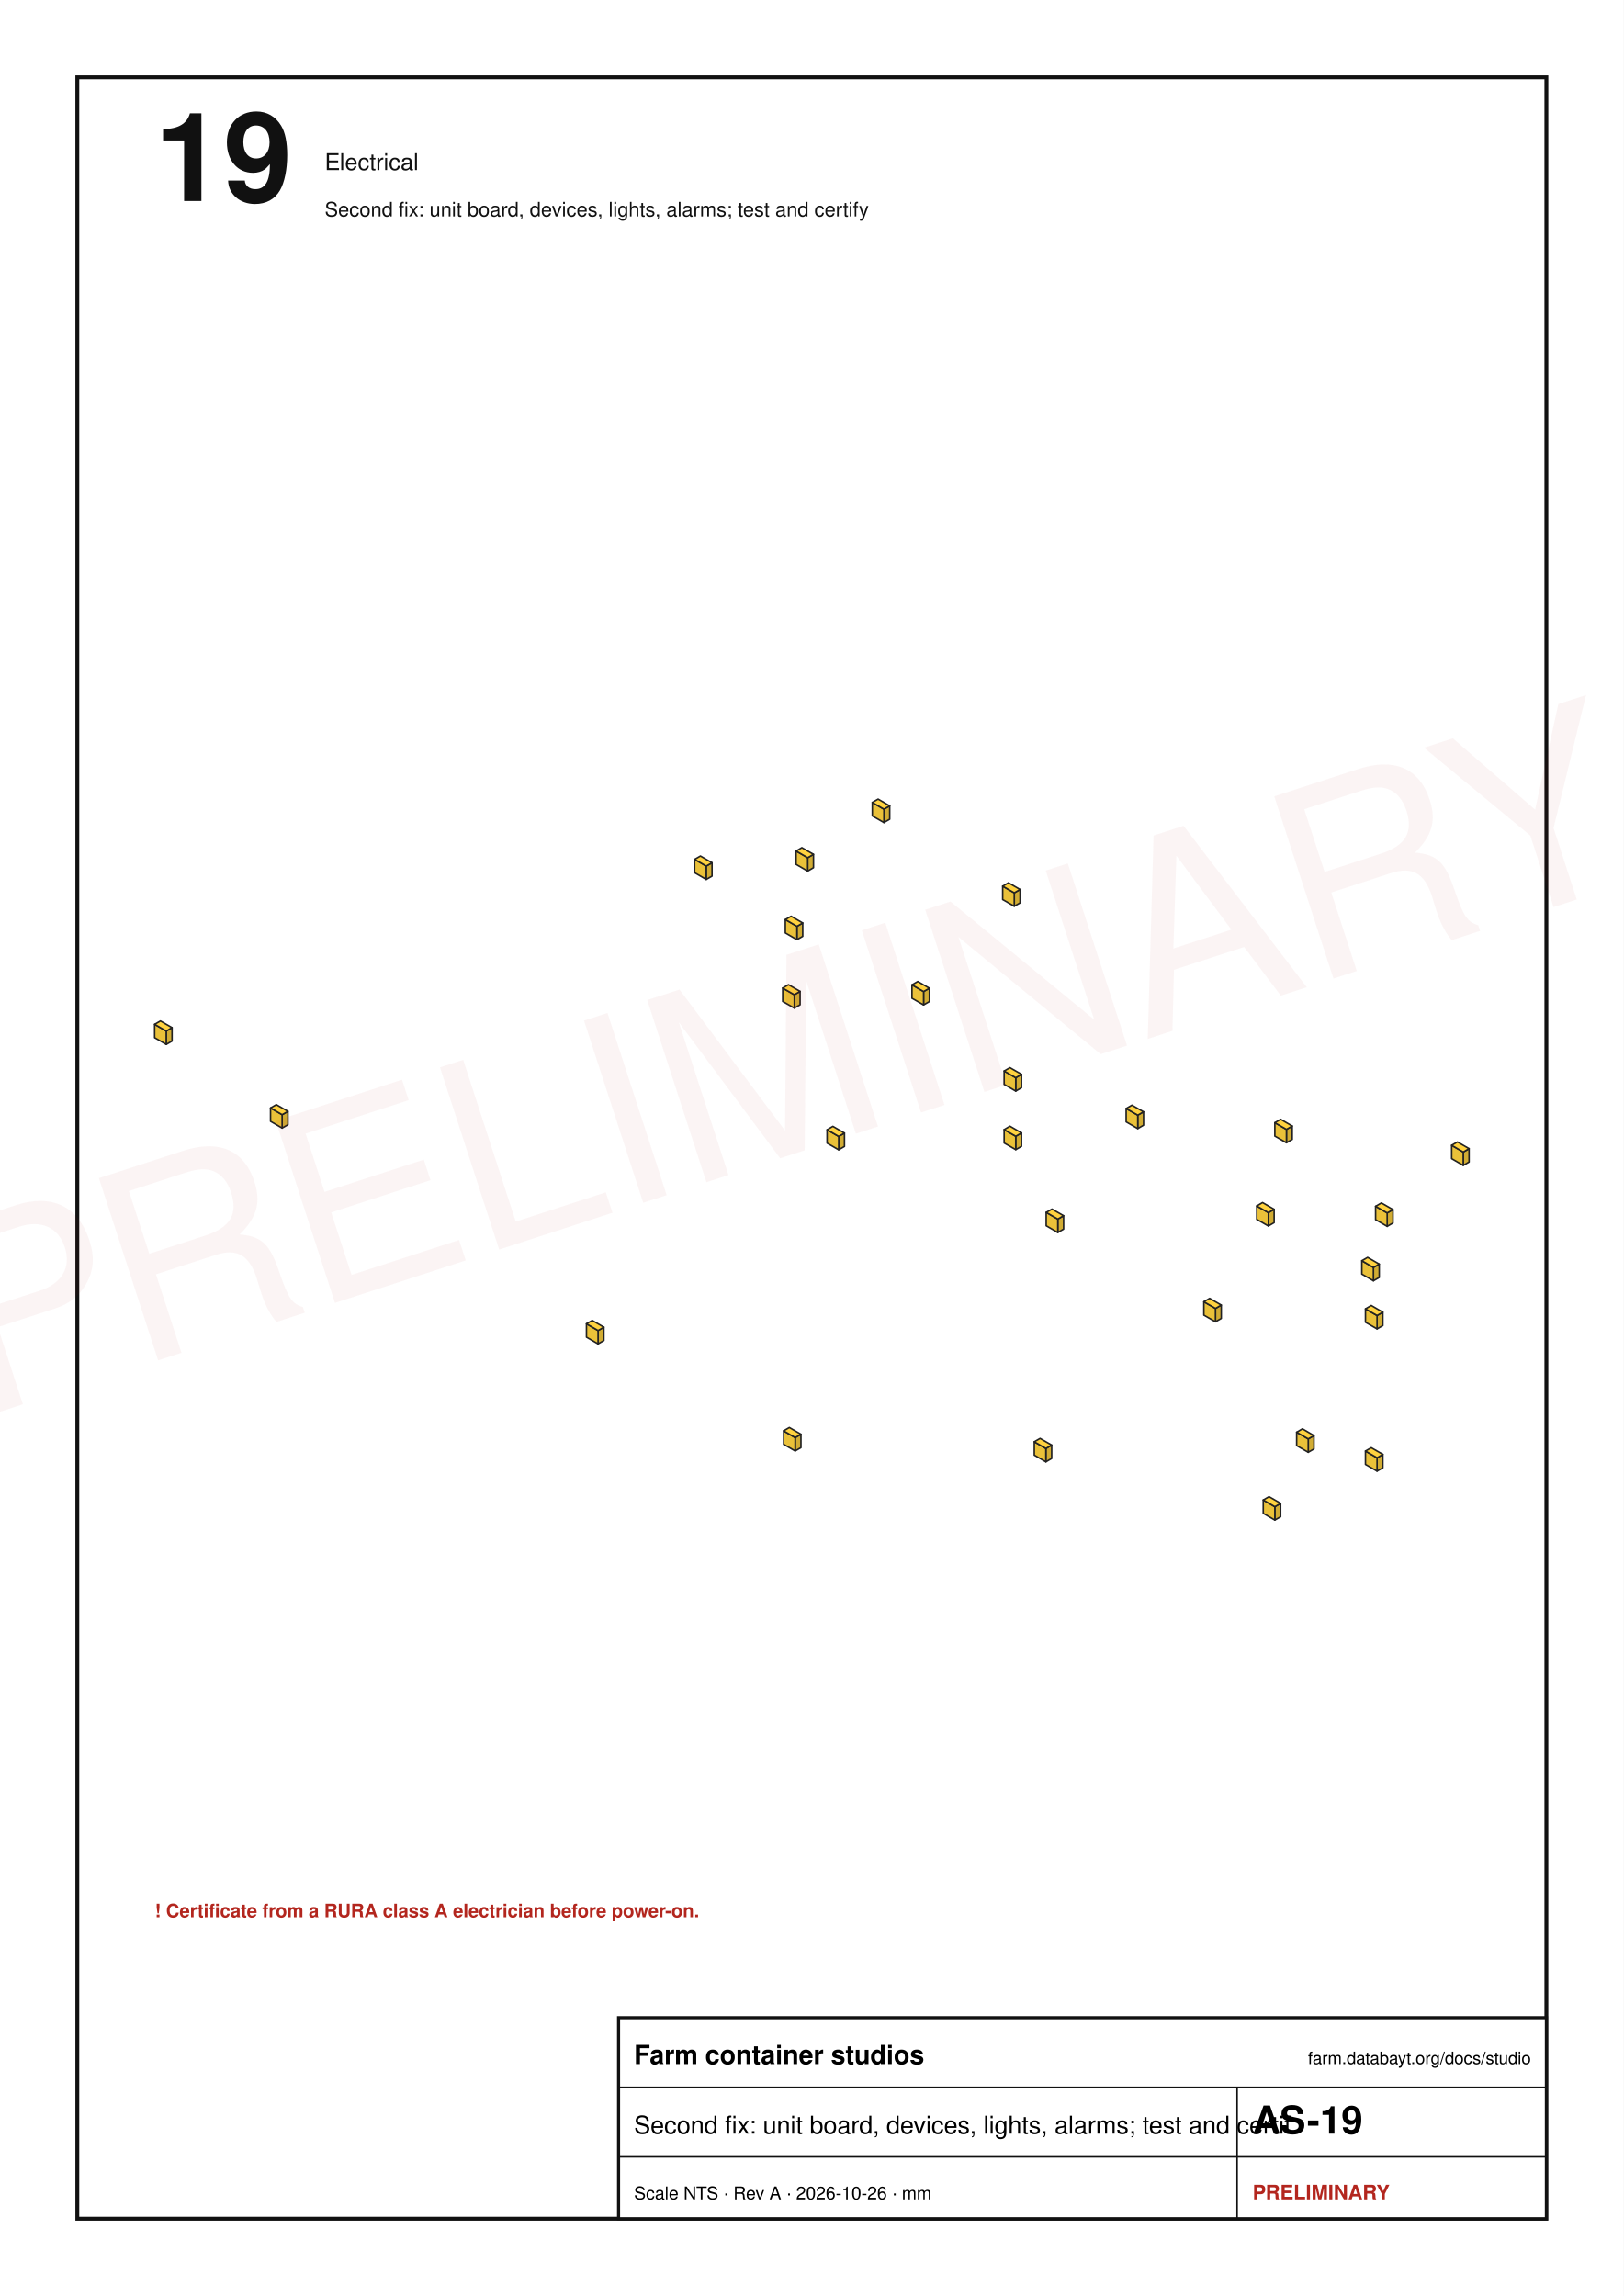
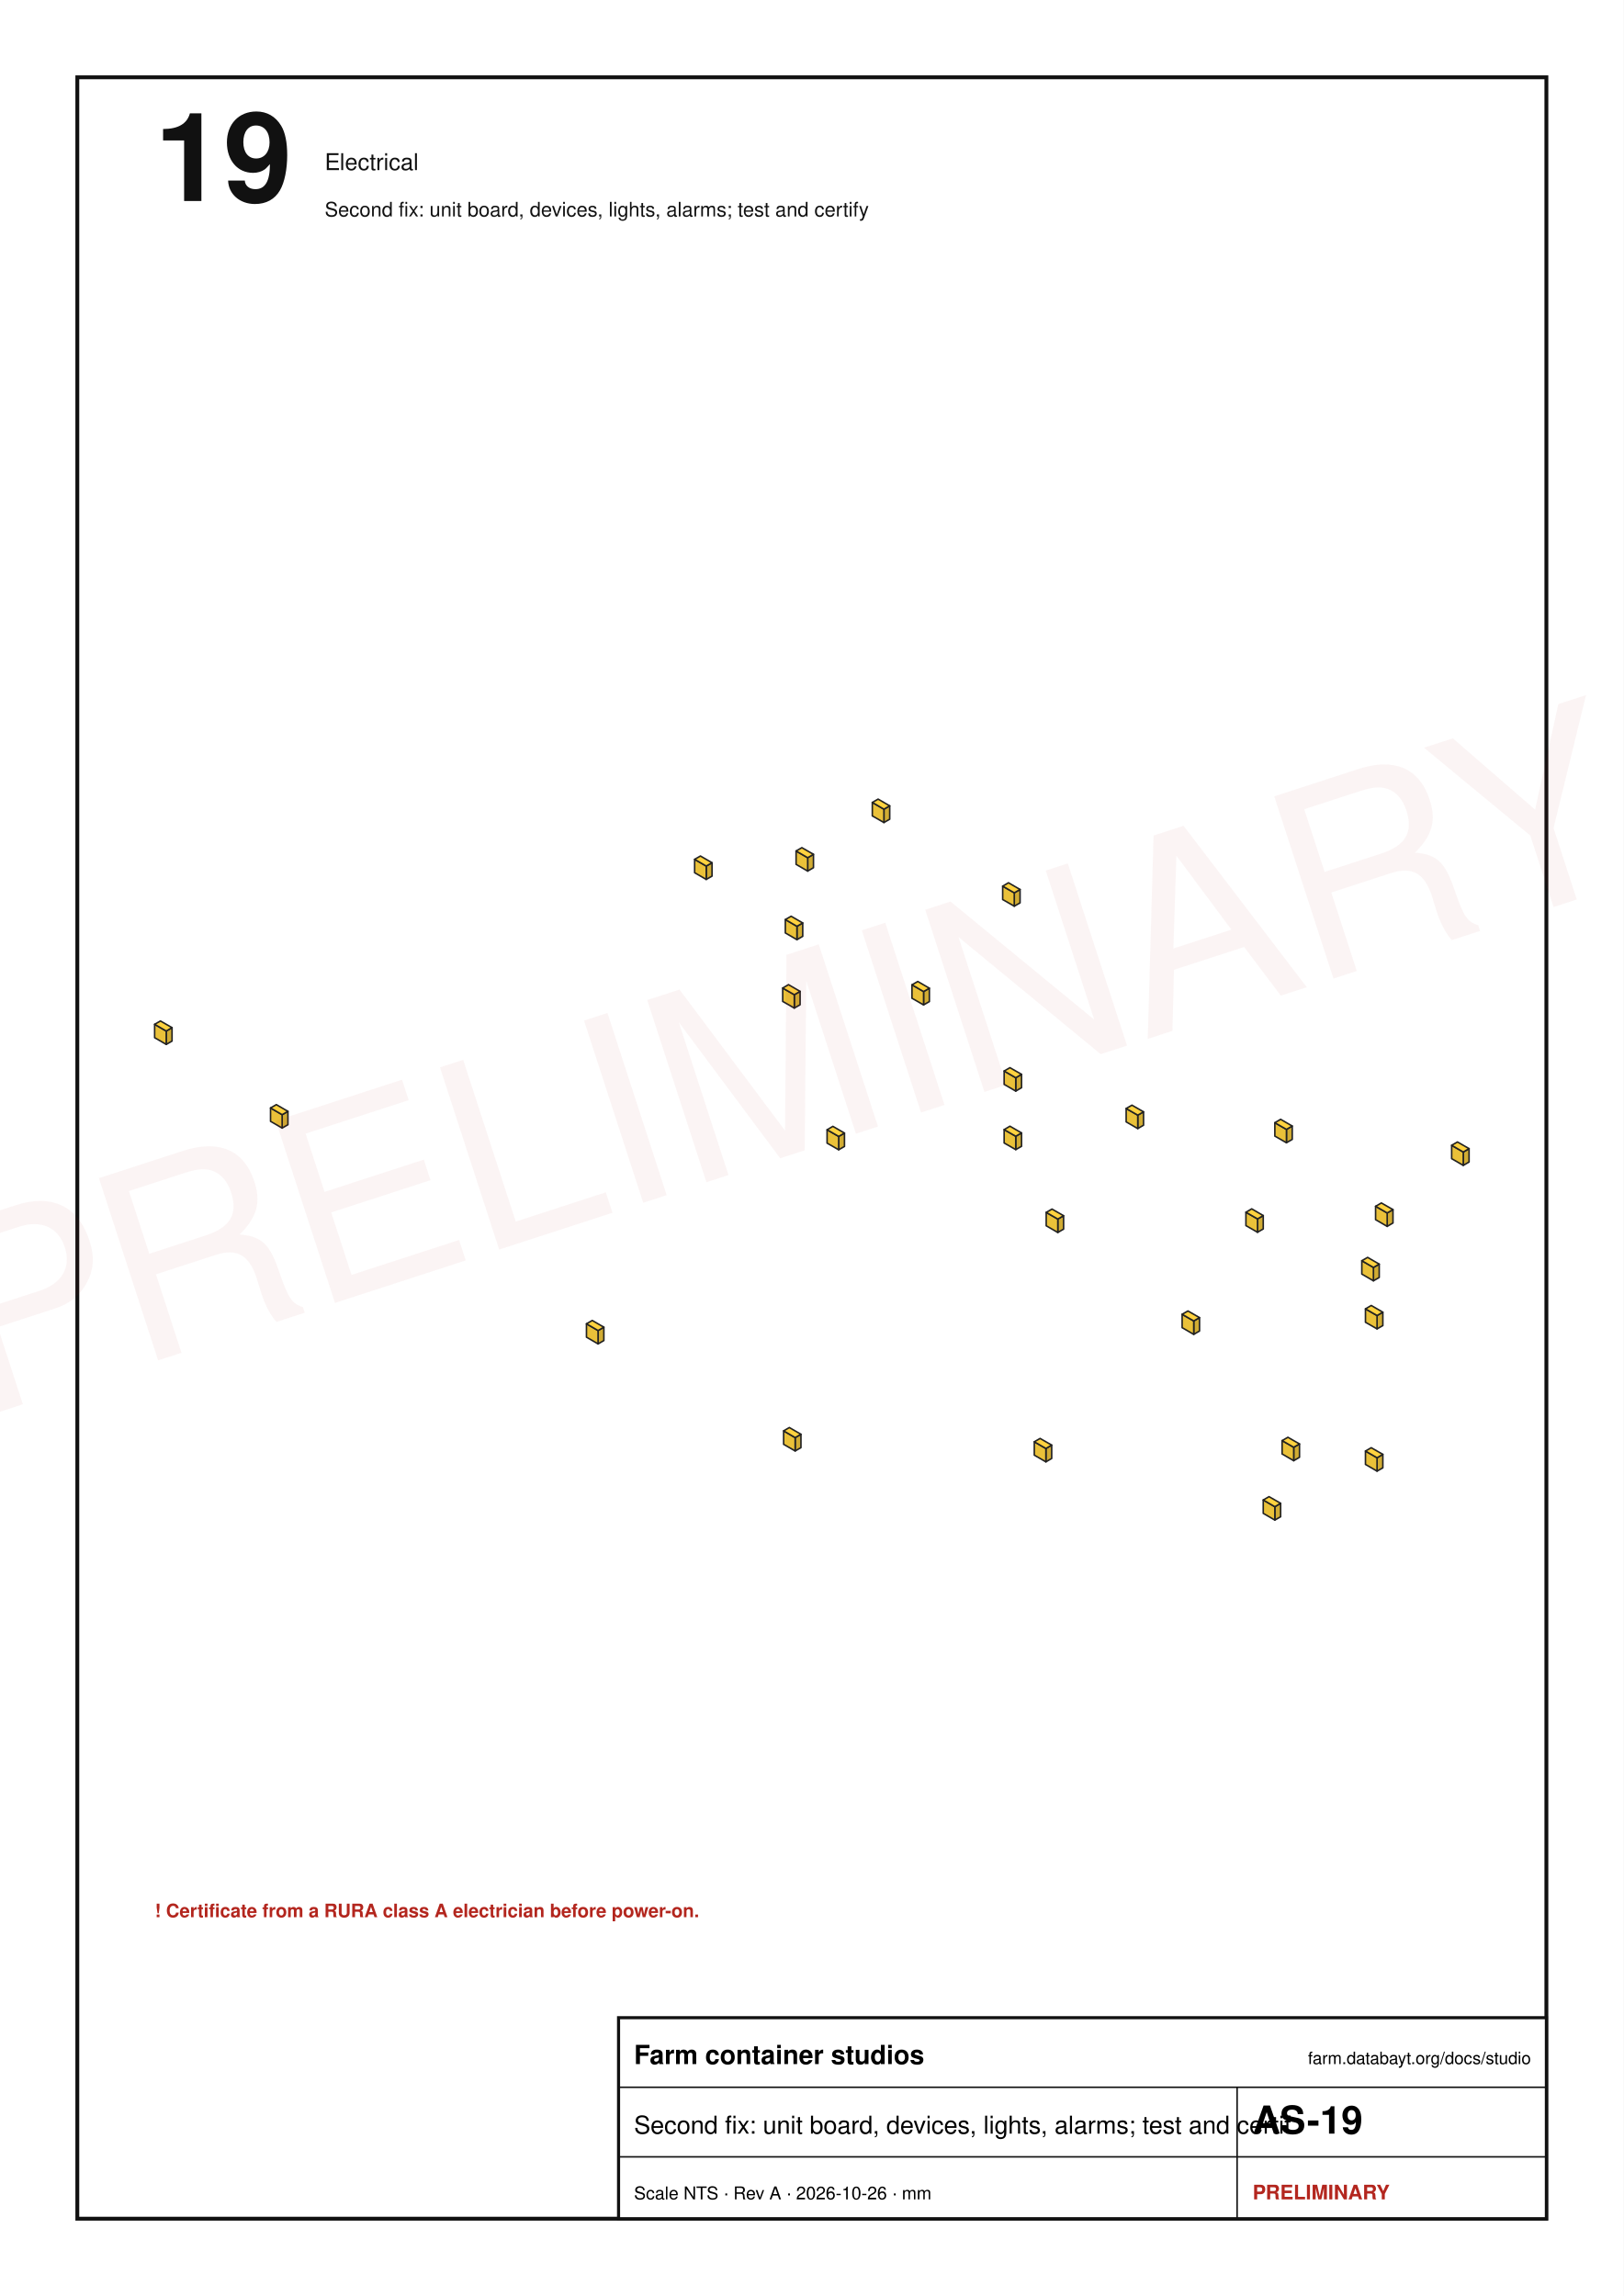
<svg xmlns="http://www.w3.org/2000/svg" width="210mm" height="297mm" viewBox="0 0 210 297" font-family="Helvetica, Arial, sans-serif">
  <rect x="0" y="0" width="210" height="297" fill="#fff" />
  <rect x="10" y="10" width="190" height="277" fill="none" stroke="#111" stroke-width="0.5" />
  <text x="20" y="26" font-size="16" text-anchor="start" font-weight="bold" fill="#111">19</text>
  <text x="42" y="22" font-size="3" text-anchor="start" font-weight="normal" fill="#111">Electrical</text>
  <text x="42" y="28" font-size="2.6" text-anchor="start" font-weight="normal" fill="#111">Second fix: unit board, devices, lights, alarms; test and certify</text>
  <polygon points="103.48,129.97 102.73,130.4 102.73,128.67 103.48,128.24" fill="#d1ac33" stroke="#222" stroke-width="0.2" stroke-linejoin="round" />
  <polygon points="101.23,129.54 102.73,130.4 102.73,128.67 101.23,127.81" fill="#eac139" stroke="#222" stroke-width="0.2" stroke-linejoin="round" />
  <polygon points="101.98,127.37 103.48,128.24 102.73,128.67 101.23,127.81" fill="#ffd23f" stroke="#222" stroke-width="0.2" stroke-linejoin="round" />
  <polygon points="103.82,121.12 103.07,121.55 103.07,119.82 103.82,119.39" fill="#d1ac33" stroke="#222" stroke-width="0.2" stroke-linejoin="round" />
  <polygon points="101.57,120.68 103.07,121.55 103.07,119.82 101.57,118.95" fill="#eac139" stroke="#222" stroke-width="0.2" stroke-linejoin="round" />
  <polygon points="102.32,118.52 103.82,119.39 103.07,119.82 101.57,118.95" fill="#ffd23f" stroke="#222" stroke-width="0.2" stroke-linejoin="round" />
  <polygon points="137.56,158.99 136.81,159.43 136.81,157.69 137.56,157.26" fill="#d1ac33" stroke="#222" stroke-width="0.2" stroke-linejoin="round" />
  <polygon points="135.31,158.56 136.81,159.43 136.81,157.69 135.31,156.83" fill="#eac139" stroke="#222" stroke-width="0.2" stroke-linejoin="round" />
  <polygon points="136.06,156.4 137.56,157.26 136.81,157.69 135.31,156.83" fill="#ffd23f" stroke="#222" stroke-width="0.2" stroke-linejoin="round" />
  <polygon points="132.12,148.28 131.37,148.71 131.37,146.98 132.12,146.55" fill="#d1ac33" stroke="#222" stroke-width="0.2" stroke-linejoin="round" />
  <polygon points="129.87,147.85 131.37,148.71 131.37,146.98 129.87,146.12" fill="#eac139" stroke="#222" stroke-width="0.2" stroke-linejoin="round" />
  <polygon points="130.62,145.68 132.12,146.55 131.37,146.98 129.87,146.12" fill="#ffd23f" stroke="#222" stroke-width="0.2" stroke-linejoin="round" />
  <polygon points="132.12,140.7 131.37,141.14 131.37,139.41 132.12,138.97" fill="#d1ac33" stroke="#222" stroke-width="0.2" stroke-linejoin="round" />
  <polygon points="129.87,140.27 131.37,141.14 131.37,139.41 129.87,138.54" fill="#eac139" stroke="#222" stroke-width="0.2" stroke-linejoin="round" />
  <polygon points="130.62,138.11 132.12,138.97 131.37,139.41 129.87,138.54" fill="#ffd23f" stroke="#222" stroke-width="0.2" stroke-linejoin="round" />
  <polygon points="115.07,105.97 114.32,106.4 114.32,104.67 115.07,104.24" fill="#d1ac33" stroke="#222" stroke-width="0.2" stroke-linejoin="round" />
  <polygon points="112.82,105.54 114.32,106.4 114.32,104.67 112.82,103.8" fill="#eac139" stroke="#222" stroke-width="0.2" stroke-linejoin="round" />
  <polygon points="113.57,103.37 115.07,104.24 114.32,104.67 112.82,103.8" fill="#ffd23f" stroke="#222" stroke-width="0.2" stroke-linejoin="round" />
  <polygon points="37.24,145.49 36.49,145.92 36.49,144.19 37.24,143.76" fill="#d1ac33" stroke="#222" stroke-width="0.2" stroke-linejoin="round" />
  <polygon points="34.99,145.05 36.49,145.92 36.49,144.19 34.99,143.32" fill="#eac139" stroke="#222" stroke-width="0.2" stroke-linejoin="round" />
  <polygon points="35.74,142.89 37.24,143.76 36.49,144.19 34.99,143.32" fill="#ffd23f" stroke="#222" stroke-width="0.2" stroke-linejoin="round" />
  <polygon points="78.1,173.41 77.35,173.84 77.35,172.11 78.1,171.68" fill="#d1ac33" stroke="#222" stroke-width="0.2" stroke-linejoin="round" />
  <polygon points="75.85,172.97 77.35,173.84 77.35,172.11 75.85,171.24" fill="#eac139" stroke="#222" stroke-width="0.2" stroke-linejoin="round" />
  <polygon points="76.6,170.81 78.1,171.68 77.35,172.11 75.85,171.24" fill="#ffd23f" stroke="#222" stroke-width="0.2" stroke-linejoin="round" />
  <polygon points="22.25,134.67 21.5,135.1 21.5,133.37 22.25,132.93" fill="#d1ac33" stroke="#222" stroke-width="0.2" stroke-linejoin="round" />
  <polygon points="20,134.23 21.5,135.1 21.5,133.37 20,132.5" fill="#eac139" stroke="#222" stroke-width="0.2" stroke-linejoin="round" />
  <polygon points="20.75,132.07 22.25,132.93 21.5,133.37 20,132.5" fill="#ffd23f" stroke="#222" stroke-width="0.2" stroke-linejoin="round" />
  <polygon points="131.93,116.79 131.18,117.22 131.18,115.49 131.93,115.06" fill="#d1ac33" stroke="#222" stroke-width="0.2" stroke-linejoin="round" />
  <polygon points="129.68,116.36 131.18,117.22 131.18,115.49 129.68,114.63" fill="#eac139" stroke="#222" stroke-width="0.2" stroke-linejoin="round" />
  <polygon points="130.43,114.19 131.93,115.06 131.18,115.49 129.68,114.63" fill="#ffd23f" stroke="#222" stroke-width="0.2" stroke-linejoin="round" />
  <polygon points="92.09,113.33 91.34,113.76 91.34,112.03 92.09,111.6" fill="#d1ac33" stroke="#222" stroke-width="0.2" stroke-linejoin="round" />
  <polygon points="89.84,112.89 91.34,113.76 91.34,112.03 89.84,111.16" fill="#eac139" stroke="#222" stroke-width="0.2" stroke-linejoin="round" />
  <polygon points="90.59,110.73 92.09,111.6 91.34,112.03 89.84,111.16" fill="#ffd23f" stroke="#222" stroke-width="0.2" stroke-linejoin="round" />
  <polygon points="178.85,189.87 178.1,190.3 178.1,188.57 178.85,188.13" fill="#d1ac33" stroke="#222" stroke-width="0.2" stroke-linejoin="round" />
  <polygon points="176.6,189.43 178.1,190.3 178.1,188.57 176.6,187.7" fill="#eac139" stroke="#222" stroke-width="0.2" stroke-linejoin="round" />
  <polygon points="177.35,187.27 178.85,188.13 178.1,188.57 176.6,187.7" fill="#ffd23f" stroke="#222" stroke-width="0.2" stroke-linejoin="round" />
  <polygon points="167.13,147.39 166.38,147.82 166.38,146.09 167.13,145.66" fill="#d1ac33" stroke="#222" stroke-width="0.2" stroke-linejoin="round" />
  <polygon points="164.88,146.96 166.38,147.82 166.38,146.09 164.88,145.23" fill="#eac139" stroke="#222" stroke-width="0.2" stroke-linejoin="round" />
  <polygon points="165.63,144.79 167.13,145.66 166.38,146.09 164.88,145.23" fill="#ffd23f" stroke="#222" stroke-width="0.2" stroke-linejoin="round" />
  <polygon points="103.59,187.26 102.84,187.69 102.84,185.96 103.59,185.53" fill="#d1ac33" stroke="#222" stroke-width="0.2" stroke-linejoin="round" />
  <polygon points="101.35,186.83 102.84,187.69 102.84,185.96 101.35,185.09" fill="#eac139" stroke="#222" stroke-width="0.2" stroke-linejoin="round" />
  <polygon points="102.09,184.66 103.59,185.53 102.84,185.96 101.35,185.09" fill="#ffd23f" stroke="#222" stroke-width="0.2" stroke-linejoin="round" />
  <polygon points="105.21,112.24 104.46,112.68 104.46,110.95 105.21,110.51" fill="#d1ac33" stroke="#222" stroke-width="0.2" stroke-linejoin="round" />
  <polygon points="102.96,111.81 104.46,112.68 104.46,110.95 102.96,110.08" fill="#eac139" stroke="#222" stroke-width="0.2" stroke-linejoin="round" />
  <polygon points="103.71,109.65 105.21,110.51 104.46,110.95 102.96,110.08" fill="#ffd23f" stroke="#222" stroke-width="0.2" stroke-linejoin="round" />
  <polygon points="178.38,165.25 177.63,165.68 177.63,163.95 178.38,163.52" fill="#d1ac33" stroke="#222" stroke-width="0.2" stroke-linejoin="round" />
  <polygon points="176.13,164.81 177.63,165.68 177.63,163.95 176.13,163.08" fill="#eac139" stroke="#222" stroke-width="0.2" stroke-linejoin="round" />
  <polygon points="176.88,162.65 178.38,163.52 177.63,163.95 176.13,163.08" fill="#ffd23f" stroke="#222" stroke-width="0.2" stroke-linejoin="round" />
  <polygon points="120.2,129.56 119.45,129.99 119.45,128.26 120.2,127.83" fill="#d1ac33" stroke="#222" stroke-width="0.2" stroke-linejoin="round" />
  <polygon points="117.95,129.13 119.45,129.99 119.45,128.26 117.95,127.39" fill="#eac139" stroke="#222" stroke-width="0.2" stroke-linejoin="round" />
  <polygon points="118.7,126.96 120.2,127.83 119.45,128.26 117.95,127.39" fill="#ffd23f" stroke="#222" stroke-width="0.2" stroke-linejoin="round" />
-   <polygon points="169.94,187.43 169.2,187.86 169.2,186.13 169.94,185.7" fill="#d1ac33" stroke="#222" stroke-width="0.2" stroke-linejoin="round" />
-   <polygon points="167.7,187 169.2,187.86 169.2,186.13 167.7,185.27" fill="#eac139" stroke="#222" stroke-width="0.2" stroke-linejoin="round" />
-   <polygon points="168.45,184.83 169.94,185.7 169.2,186.13 167.7,185.27" fill="#ffd23f" stroke="#222" stroke-width="0.2" stroke-linejoin="round" />
  <polygon points="178.85,171.47 178.1,171.9 178.1,170.17 178.85,169.74" fill="#d1ac33" stroke="#222" stroke-width="0.2" stroke-linejoin="round" />
  <polygon points="176.6,171.04 178.1,171.9 178.1,170.17 176.6,169.31" fill="#eac139" stroke="#222" stroke-width="0.2" stroke-linejoin="round" />
  <polygon points="177.35,168.87 178.85,169.74 178.1,170.17 176.6,169.31" fill="#ffd23f" stroke="#222" stroke-width="0.2" stroke-linejoin="round" />
-   <polygon points="164.79,158.16 164.04,158.59 164.04,156.86 164.79,156.43" fill="#d1ac33" stroke="#222" stroke-width="0.2" stroke-linejoin="round" />
-   <polygon points="162.54,157.73 164.04,158.59 164.04,156.86 162.54,156" fill="#eac139" stroke="#222" stroke-width="0.2" stroke-linejoin="round" />
-   <polygon points="163.29,155.56 164.79,156.43 164.04,156.86 162.54,156" fill="#ffd23f" stroke="#222" stroke-width="0.2" stroke-linejoin="round" />
+   <polygon points="168.07,188.51 167.32,188.95 167.32,187.21 168.07,186.78" fill="#d1ac33" stroke="#222" stroke-width="0.2" stroke-linejoin="round" />
+   <polygon points="165.82,188.08 167.32,188.95 167.32,187.21 165.82,186.35" fill="#eac139" stroke="#222" stroke-width="0.2" stroke-linejoin="round" />
+   <polygon points="166.57,185.92 168.07,186.78 167.32,187.21 165.82,186.35" fill="#ffd23f" stroke="#222" stroke-width="0.2" stroke-linejoin="round" />
+   <polygon points="163.38,158.97 162.64,159.4 162.64,157.67 163.38,157.24" fill="#d1ac33" stroke="#222" stroke-width="0.2" stroke-linejoin="round" />
+   <polygon points="161.14,158.54 162.64,159.4 162.64,157.67 161.14,156.81" fill="#eac139" stroke="#222" stroke-width="0.2" stroke-linejoin="round" />
+   <polygon points="161.89,156.37 163.38,157.24 162.64,157.67 161.14,156.81" fill="#ffd23f" stroke="#222" stroke-width="0.2" stroke-linejoin="round" />
  <polygon points="190,150.31 189.25,150.75 189.25,149.02 190,148.58" fill="#d1ac33" stroke="#222" stroke-width="0.2" stroke-linejoin="round" />
  <polygon points="187.75,149.88 189.25,150.75 189.25,149.02 187.75,148.15" fill="#eac139" stroke="#222" stroke-width="0.2" stroke-linejoin="round" />
  <polygon points="188.5,147.72 190,148.58 189.25,149.02 187.75,148.15" fill="#ffd23f" stroke="#222" stroke-width="0.2" stroke-linejoin="round" />
  <polygon points="147.9,145.55 147.15,145.99 147.15,144.25 147.9,143.82" fill="#d1ac33" stroke="#222" stroke-width="0.2" stroke-linejoin="round" />
  <polygon points="145.65,145.12 147.15,145.99 147.15,144.25 145.65,143.39" fill="#eac139" stroke="#222" stroke-width="0.2" stroke-linejoin="round" />
  <polygon points="146.4,142.96 147.9,143.82 147.15,144.25 145.65,143.39" fill="#ffd23f" stroke="#222" stroke-width="0.2" stroke-linejoin="round" />
  <polygon points="136.02,188.66 135.27,189.1 135.27,187.37 136.02,186.93" fill="#d1ac33" stroke="#222" stroke-width="0.2" stroke-linejoin="round" />
  <polygon points="133.77,188.23 135.27,189.1 135.27,187.37 133.77,186.5" fill="#eac139" stroke="#222" stroke-width="0.2" stroke-linejoin="round" />
  <polygon points="134.52,186.07 136.02,186.93 135.27,187.37 133.77,186.5" fill="#ffd23f" stroke="#222" stroke-width="0.2" stroke-linejoin="round" />
  <polygon points="109.22,148.3 108.47,148.73 108.47,147 109.22,146.57" fill="#d1ac33" stroke="#222" stroke-width="0.2" stroke-linejoin="round" />
  <polygon points="106.97,147.87 108.47,148.73 108.47,147 106.97,146.14" fill="#eac139" stroke="#222" stroke-width="0.2" stroke-linejoin="round" />
  <polygon points="107.72,145.7 109.22,146.57 108.47,147 106.97,146.14" fill="#ffd23f" stroke="#222" stroke-width="0.2" stroke-linejoin="round" />
-   <polygon points="157.95,170.55 157.2,170.98 157.2,169.25 157.95,168.82" fill="#d1ac33" stroke="#222" stroke-width="0.2" stroke-linejoin="round" />
-   <polygon points="155.7,170.12 157.2,170.98 157.2,169.25 155.7,168.39" fill="#eac139" stroke="#222" stroke-width="0.2" stroke-linejoin="round" />
-   <polygon points="156.45,167.95 157.95,168.82 157.2,169.25 155.7,168.39" fill="#ffd23f" stroke="#222" stroke-width="0.2" stroke-linejoin="round" />
+   <polygon points="155.14,172.17 154.39,172.61 154.39,170.87 155.14,170.44" fill="#d1ac33" stroke="#222" stroke-width="0.2" stroke-linejoin="round" />
+   <polygon points="152.89,171.74 154.39,172.61 154.39,170.87 152.89,170.01" fill="#eac139" stroke="#222" stroke-width="0.2" stroke-linejoin="round" />
+   <polygon points="153.64,169.58 155.14,170.44 154.39,170.87 152.89,170.01" fill="#ffd23f" stroke="#222" stroke-width="0.2" stroke-linejoin="round" />
  <polygon points="165.63,196.2 164.88,196.63 164.88,194.9 165.63,194.46" fill="#d1ac33" stroke="#222" stroke-width="0.2" stroke-linejoin="round" />
  <polygon points="163.38,195.76 164.88,196.63 164.88,194.9 163.38,194.03" fill="#eac139" stroke="#222" stroke-width="0.2" stroke-linejoin="round" />
  <polygon points="164.13,193.6 165.63,194.46 164.88,194.9 163.38,194.03" fill="#ffd23f" stroke="#222" stroke-width="0.2" stroke-linejoin="round" />
  <polygon points="180.16,158.2 179.41,158.64 179.41,156.9 180.16,156.47" fill="#d1ac33" stroke="#222" stroke-width="0.2" stroke-linejoin="round" />
  <polygon points="177.91,157.77 179.41,158.64 179.41,156.9 177.91,156.04" fill="#eac139" stroke="#222" stroke-width="0.2" stroke-linejoin="round" />
  <polygon points="178.66,155.61 180.16,156.47 179.41,156.9 177.91,156.04" fill="#ffd23f" stroke="#222" stroke-width="0.2" stroke-linejoin="round" />
  <text x="20" y="248" font-size="2.4" text-anchor="start" font-weight="bold" fill="#b3261e">! Certificate from a RURA class A electrician before power-on.</text>
  <rect x="80" y="261" width="120" height="26" fill="#fff" stroke="#111" stroke-width="0.4" />
  <line x1="80" y1="270" x2="200" y2="270" stroke="#111" stroke-width="0.2" />
  <line x1="80" y1="279" x2="200" y2="279" stroke="#111" stroke-width="0.2" />
  <line x1="160" y1="270" x2="160" y2="287" stroke="#111" stroke-width="0.2" />
  <text x="82" y="267" font-size="3.4" font-weight="bold">Farm container studios</text>
  <text x="198" y="267" font-size="2.2" text-anchor="end">farm.databayt.org/docs/studio</text>
  <text x="82" y="276" font-size="3.2">Second fix: unit board, devices, lights, alarms; test and certif</text>
  <text x="162" y="276" font-size="5" font-weight="bold">AS-19</text>
  <text x="82" y="284.5" font-size="2.3">Scale NTS · Rev A · 2026-10-26 · mm</text>
  <text x="162" y="284.5" font-size="2.6" font-weight="bold" fill="#b3261e">PRELIMINARY</text>
  <text x="105.0" y="148.5" font-size="34" fill="#b3261e" fill-opacity="0.05" text-anchor="middle" transform="rotate(-18 105.0 148.5)">PRELIMINARY</text>
</svg>
